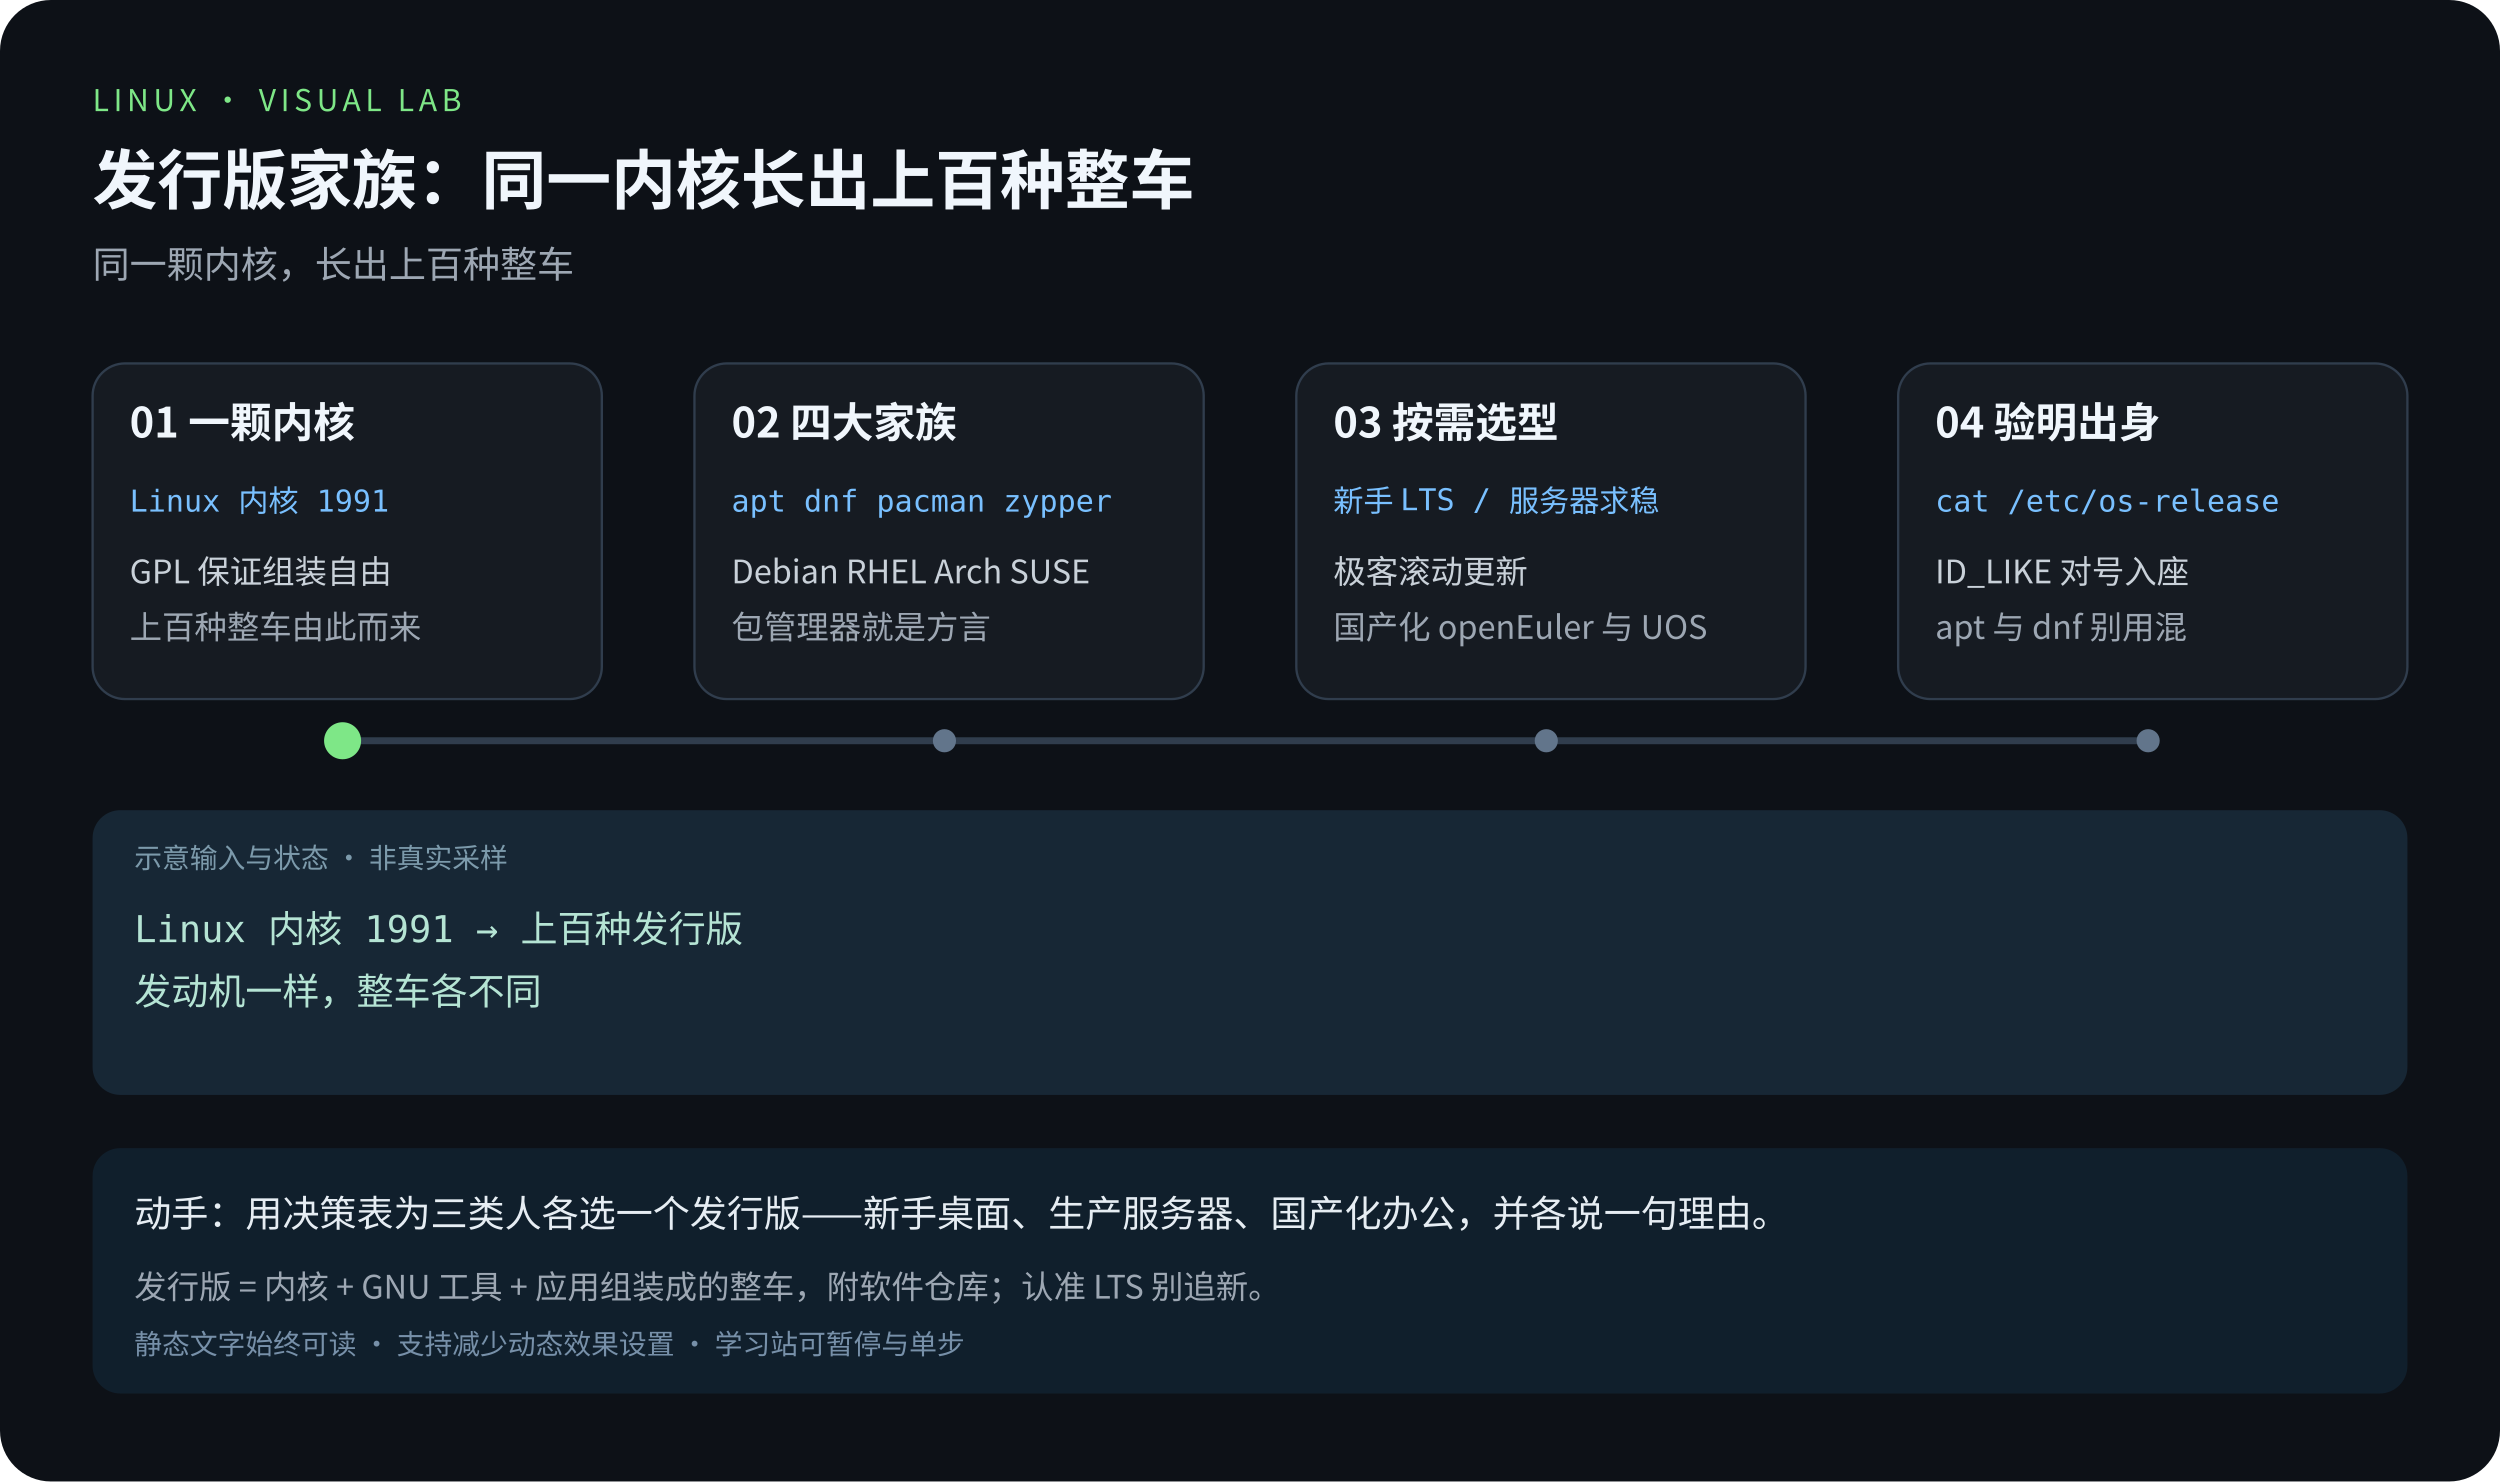
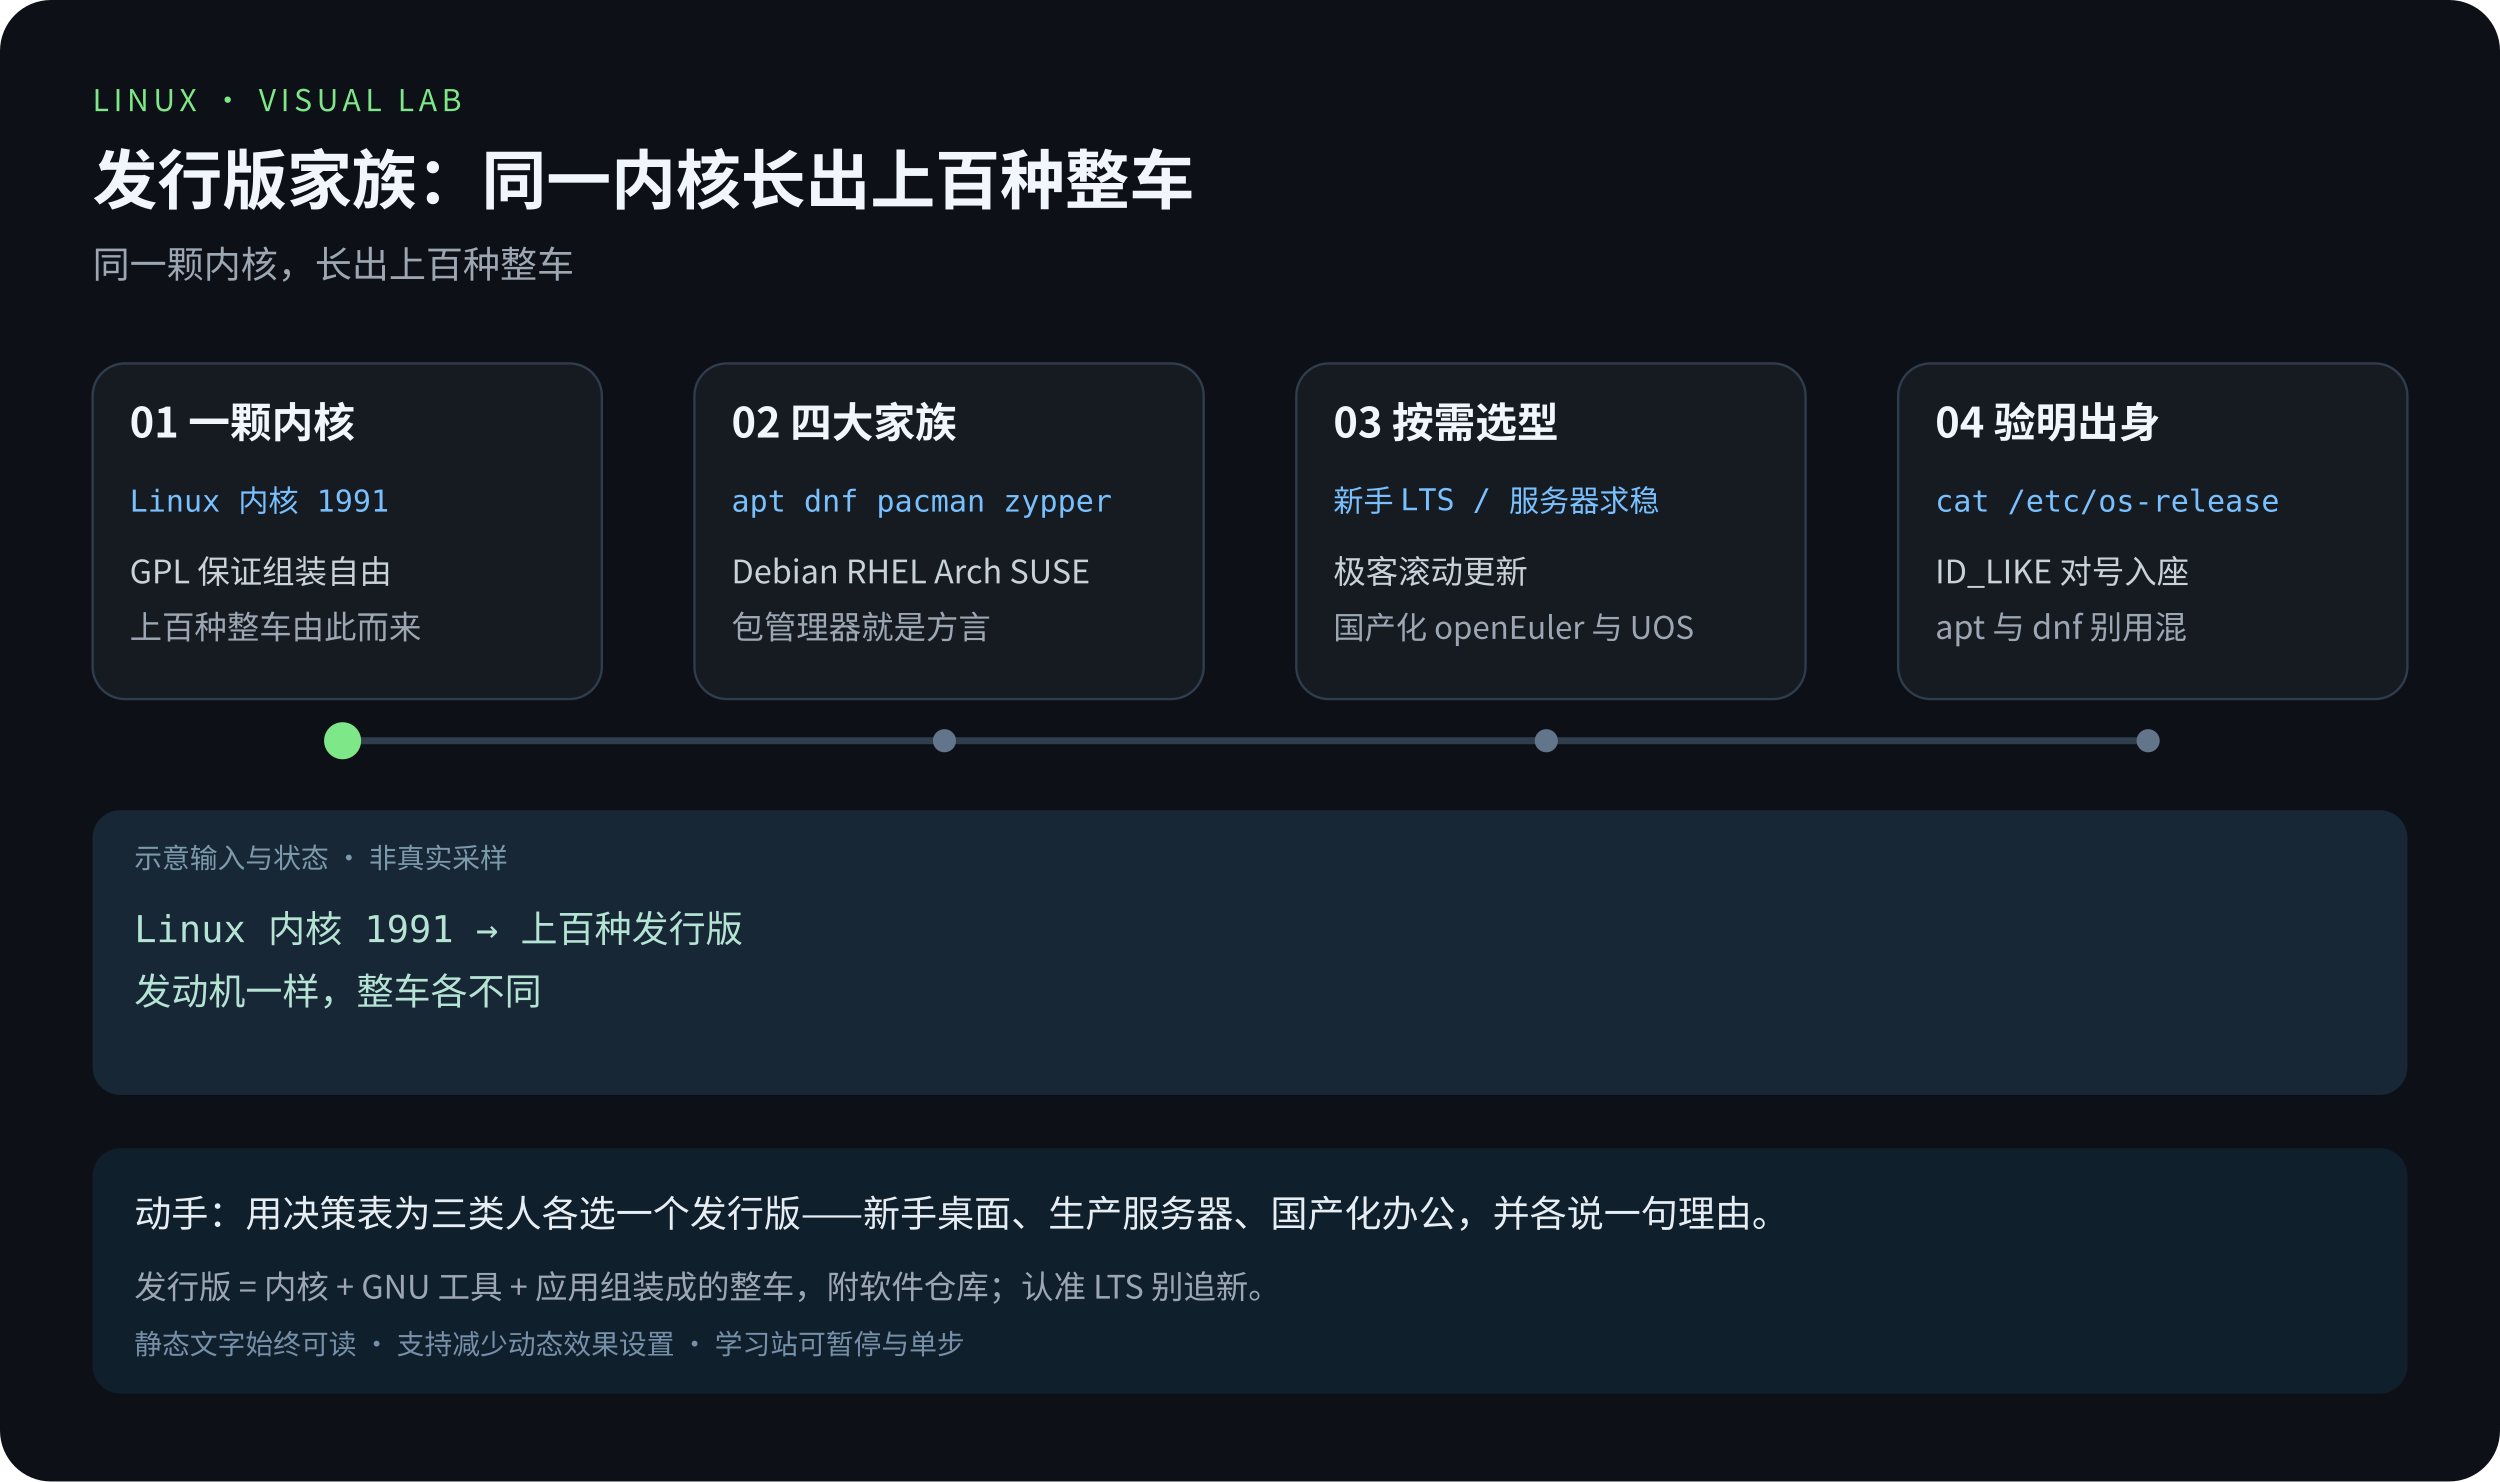
<svg xmlns="http://www.w3.org/2000/svg" width="1080" height="640" viewBox="0 0 1080 640" role="img" aria-labelledby="title desc">
  <style>
text{font-family:"Noto Sans CJK SC","Microsoft YaHei",sans-serif}
.code{font-family:Consolas,monospace}
.focus{opacity:0}
.output{opacity:0}.output.phase-0{opacity:1}
@keyframes step0{0%,24.9%{opacity:1}25%,100%{opacity:0}}.phase-0{animation:step0 12s linear 3}@keyframes step1{0%,24.9%{opacity:0}25%,49.9%{opacity:1}50%,100%{opacity:0}}.phase-1{animation:step1 12s linear 3}@keyframes step2{0%,49.9%{opacity:0}50%,74.9%{opacity:1}75%,100%{opacity:0}}.phase-2{animation:step2 12s linear 3}@keyframes step3{0%,74.9%{opacity:0}75%,100%{opacity:1}}.phase-3{animation:step3 12s linear 3}
@keyframes travel{0%,15%{transform:translateX(0)}25%,40%{transform:translateX(260px)}50%,65%{transform:translateX(520px)}75%,100%{transform:translateX(780px)}}
.token{animation:travel 12s ease-in-out 3}
@media (prefers-reduced-motion:reduce){.focus,.token,.output{animation:none}.token{display:none}}
</style>
  <rect width="1080" height="640" rx="22" fill="#0d1117" />
  <text x="40" y="48" fill="#7ee787" font-size="13" letter-spacing="2">LINUX · VISUAL LAB</text>
  <text x="40" y="88" fill="#f0f6fc" font-size="28" font-weight="bold">发行版家族：同一内核长出上百种整车</text>
  <text x="40" y="120" fill="#9da7b3" font-size="16">同一颗内核，长出上百种整车</text>
  <path d="M148 320 H928" fill="none" stroke="#303d4d" stroke-width="3" />
  <g>
    <rect x="40" y="157" width="220" height="145" rx="14" fill="#161b22" stroke="#303d4d" />
    <rect class="focus phase-0" x="40" y="157" width="220" height="145" rx="14" fill="none" stroke="#58a6ff" stroke-width="3" />
    <text x="56" y="189" fill="#f0f6fc" font-size="18" font-weight="bold">01 一颗内核</text>
    <text class="code" x="56" y="221" fill="#79c0ff" font-size="13">Linux 内核 1991</text>
    <text x="56" y="252" fill="#c9d1d9" font-size="14">GPL 保证组装自由</text>
    <text x="56" y="276" fill="#9da7b3" font-size="14">上百种整车由此而来</text>
    <circle cx="148" cy="320" r="5" fill="#62758b" />
  </g>
  <g>
    <rect x="300" y="157" width="220" height="145" rx="14" fill="#161b22" stroke="#303d4d" />
    <rect class="focus phase-1" x="300" y="157" width="220" height="145" rx="14" fill="none" stroke="#58a6ff" stroke-width="3" />
    <text x="316" y="189" fill="#f0f6fc" font-size="18" font-weight="bold">02 四大家族</text>
    <text class="code" x="316" y="221" fill="#79c0ff" font-size="13">apt dnf pacman zypper</text>
    <text x="316" y="252" fill="#c9d1d9" font-size="14">Debian RHEL Arch SUSE</text>
    <text x="316" y="276" fill="#9da7b3" font-size="14">包管理器就是方言</text>
    <circle cx="408" cy="320" r="5" fill="#62758b" />
  </g>
  <g>
    <rect x="560" y="157" width="220" height="145" rx="14" fill="#161b22" stroke="#303d4d" />
    <rect class="focus phase-2" x="560" y="157" width="220" height="145" rx="14" fill="none" stroke="#58a6ff" stroke-width="3" />
    <text x="576" y="189" fill="#f0f6fc" font-size="18" font-weight="bold">03 按需选型</text>
    <text class="code" x="576" y="221" fill="#79c0ff" font-size="13">新手 LTS / 服务器求稳</text>
    <text x="576" y="252" fill="#c9d1d9" font-size="14">极客滚动更新</text>
-     <text x="576" y="276" fill="#9da7b3" font-size="14">国产化 openEuler 与 UOS</text>
+     <text x="576" y="276" fill="#9da7b3" font-size="13.5">国产化 openEuler 与 UOS</text>
    <circle cx="668" cy="320" r="5" fill="#62758b" />
  </g>
  <g>
    <rect x="820" y="157" width="220" height="145" rx="14" fill="#161b22" stroke="#303d4d" />
    <rect class="focus phase-3" x="820" y="157" width="220" height="145" rx="14" fill="none" stroke="#58a6ff" stroke-width="3" />
    <text x="836" y="189" fill="#f0f6fc" font-size="18" font-weight="bold">04 验明出身</text>
    <text class="code" x="836" y="221" fill="#79c0ff" font-size="13">cat /etc/os-release</text>
    <text x="836" y="252" fill="#c9d1d9" font-size="14">ID_LIKE 对号入座</text>
    <text x="836" y="276" fill="#9da7b3" font-size="14">apt 与 dnf 别用混</text>
    <circle cx="928" cy="320" r="5" fill="#62758b" />
  </g>
  <rect x="40" y="350" width="1000" height="123" rx="12" fill="#172735" />
  <text x="58" y="375" fill="#7c9aab" font-size="12">示意输入与状态 · 非真实采样</text>
  <g class="output phase-0">
    <text class="code" x="58" y="407" fill="#b5e4d4" font-size="16">Linux 内核 1991 → 上百种发行版</text>
    <text class="code" x="58" y="434" fill="#b5e4d4" font-size="16">发动机一样，整车各不同</text>
  </g>
  <g class="output phase-1">
    <text class="code" x="58" y="407" fill="#b5e4d4" font-size="16">Debian 系 apt .deb｜RHEL 系 dnf .rpm</text>
    <text class="code" x="58" y="434" fill="#b5e4d4" font-size="16">Arch 系 pacman｜SUSE 系 zypper</text>
  </g>
  <g class="output phase-2">
    <text class="code" x="58" y="407" fill="#b5e4d4" font-size="16">新手认准 LTS，服务器求稳</text>
    <text class="code" x="58" y="434" fill="#b5e4d4" font-size="16">极客随便折腾，场景决定一切</text>
  </g>
  <g class="output phase-3">
    <text class="code" x="58" y="407" fill="#b5e4d4" font-size="16">cat /etc/os-release → ID_LIKE=debian</text>
    <text class="code" x="58" y="434" fill="#b5e4d4" font-size="16">按 ID_LIKE 换包管理器，别混用</text>
  </g>
  <circle class="token" cx="148" cy="320" r="8" fill="#7ee787" />
  <rect x="40" y="496" width="1000" height="106" rx="12" fill="#101f2c" />
  <text x="58" y="530" fill="#e6edf3" font-size="16">动手：用决策表为三类人各选一个发行版——新手桌面、生产服务器、国产化办公，并各说一句理由。</text>
  <text x="58" y="561" fill="#9da7b3" font-size="14">发行版 = 内核 + GNU 工具 + 应用组装成的整车，附软件仓库；认准 LTS 别追新。</text>
  <text x="58" y="585" fill="#7790a9" font-size="12">静态文字始终可读 · 支持减少动态效果设置 · 学习站可暂停与单步</text>
</svg>
